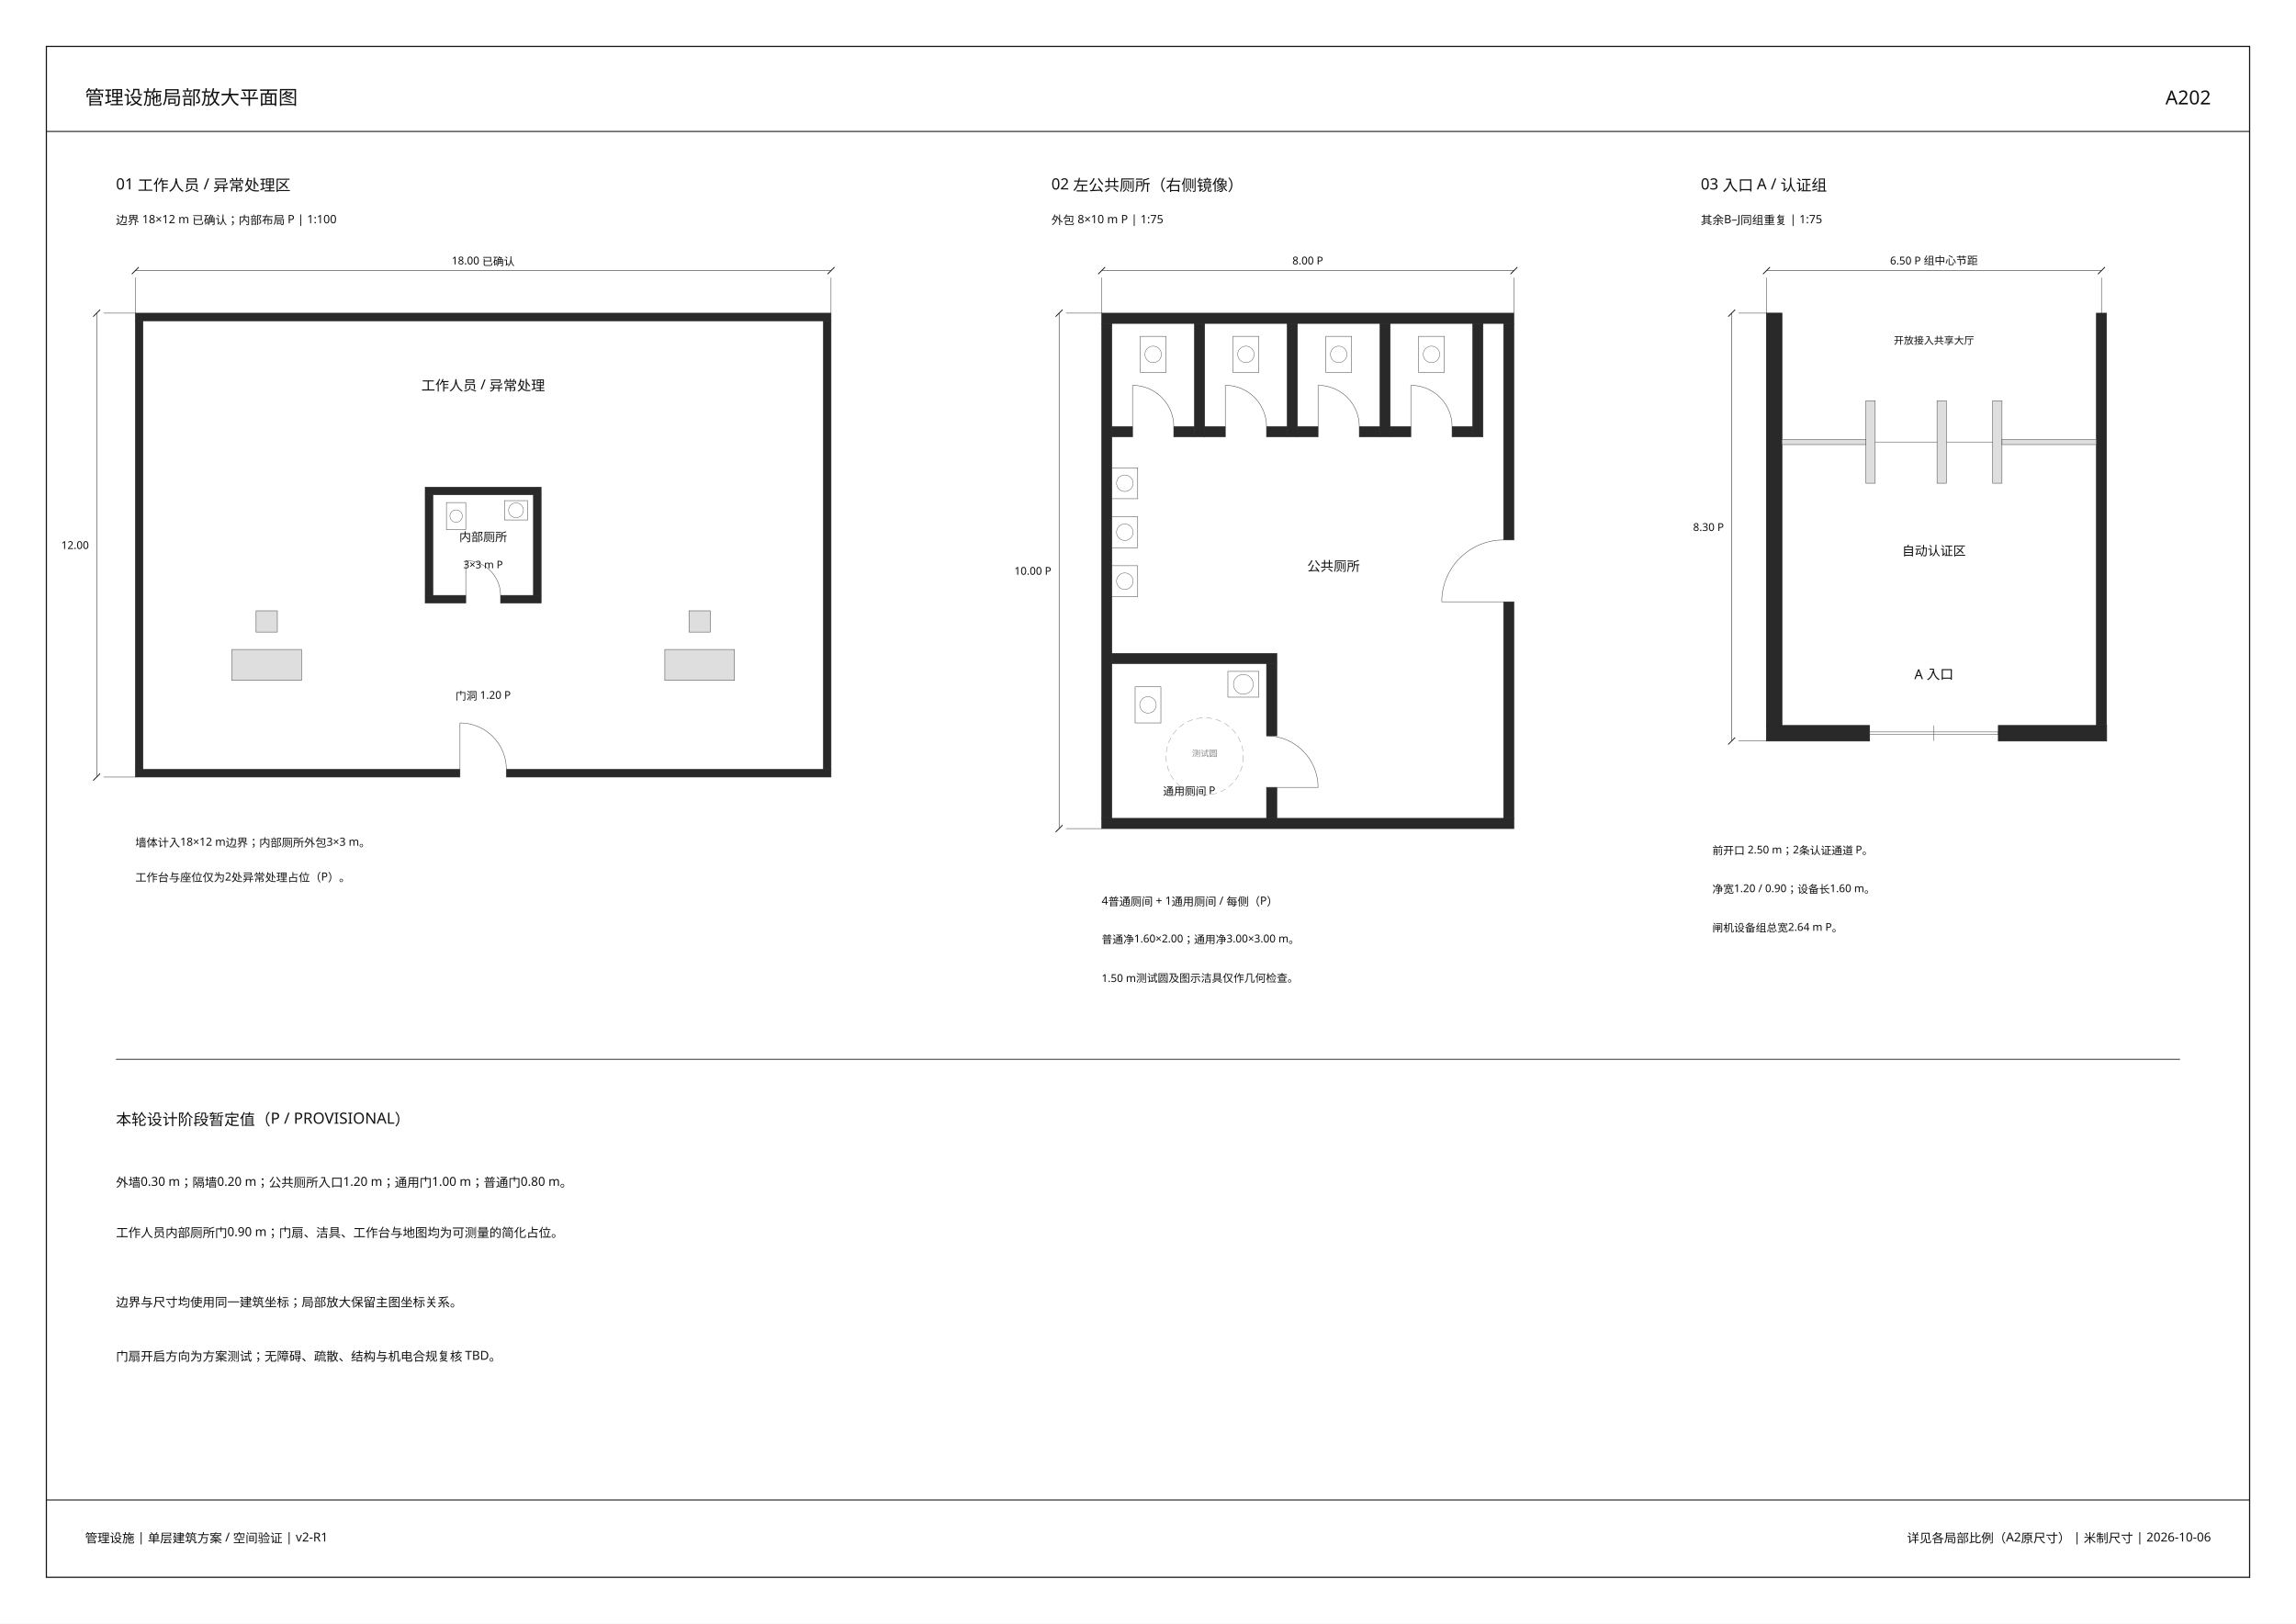
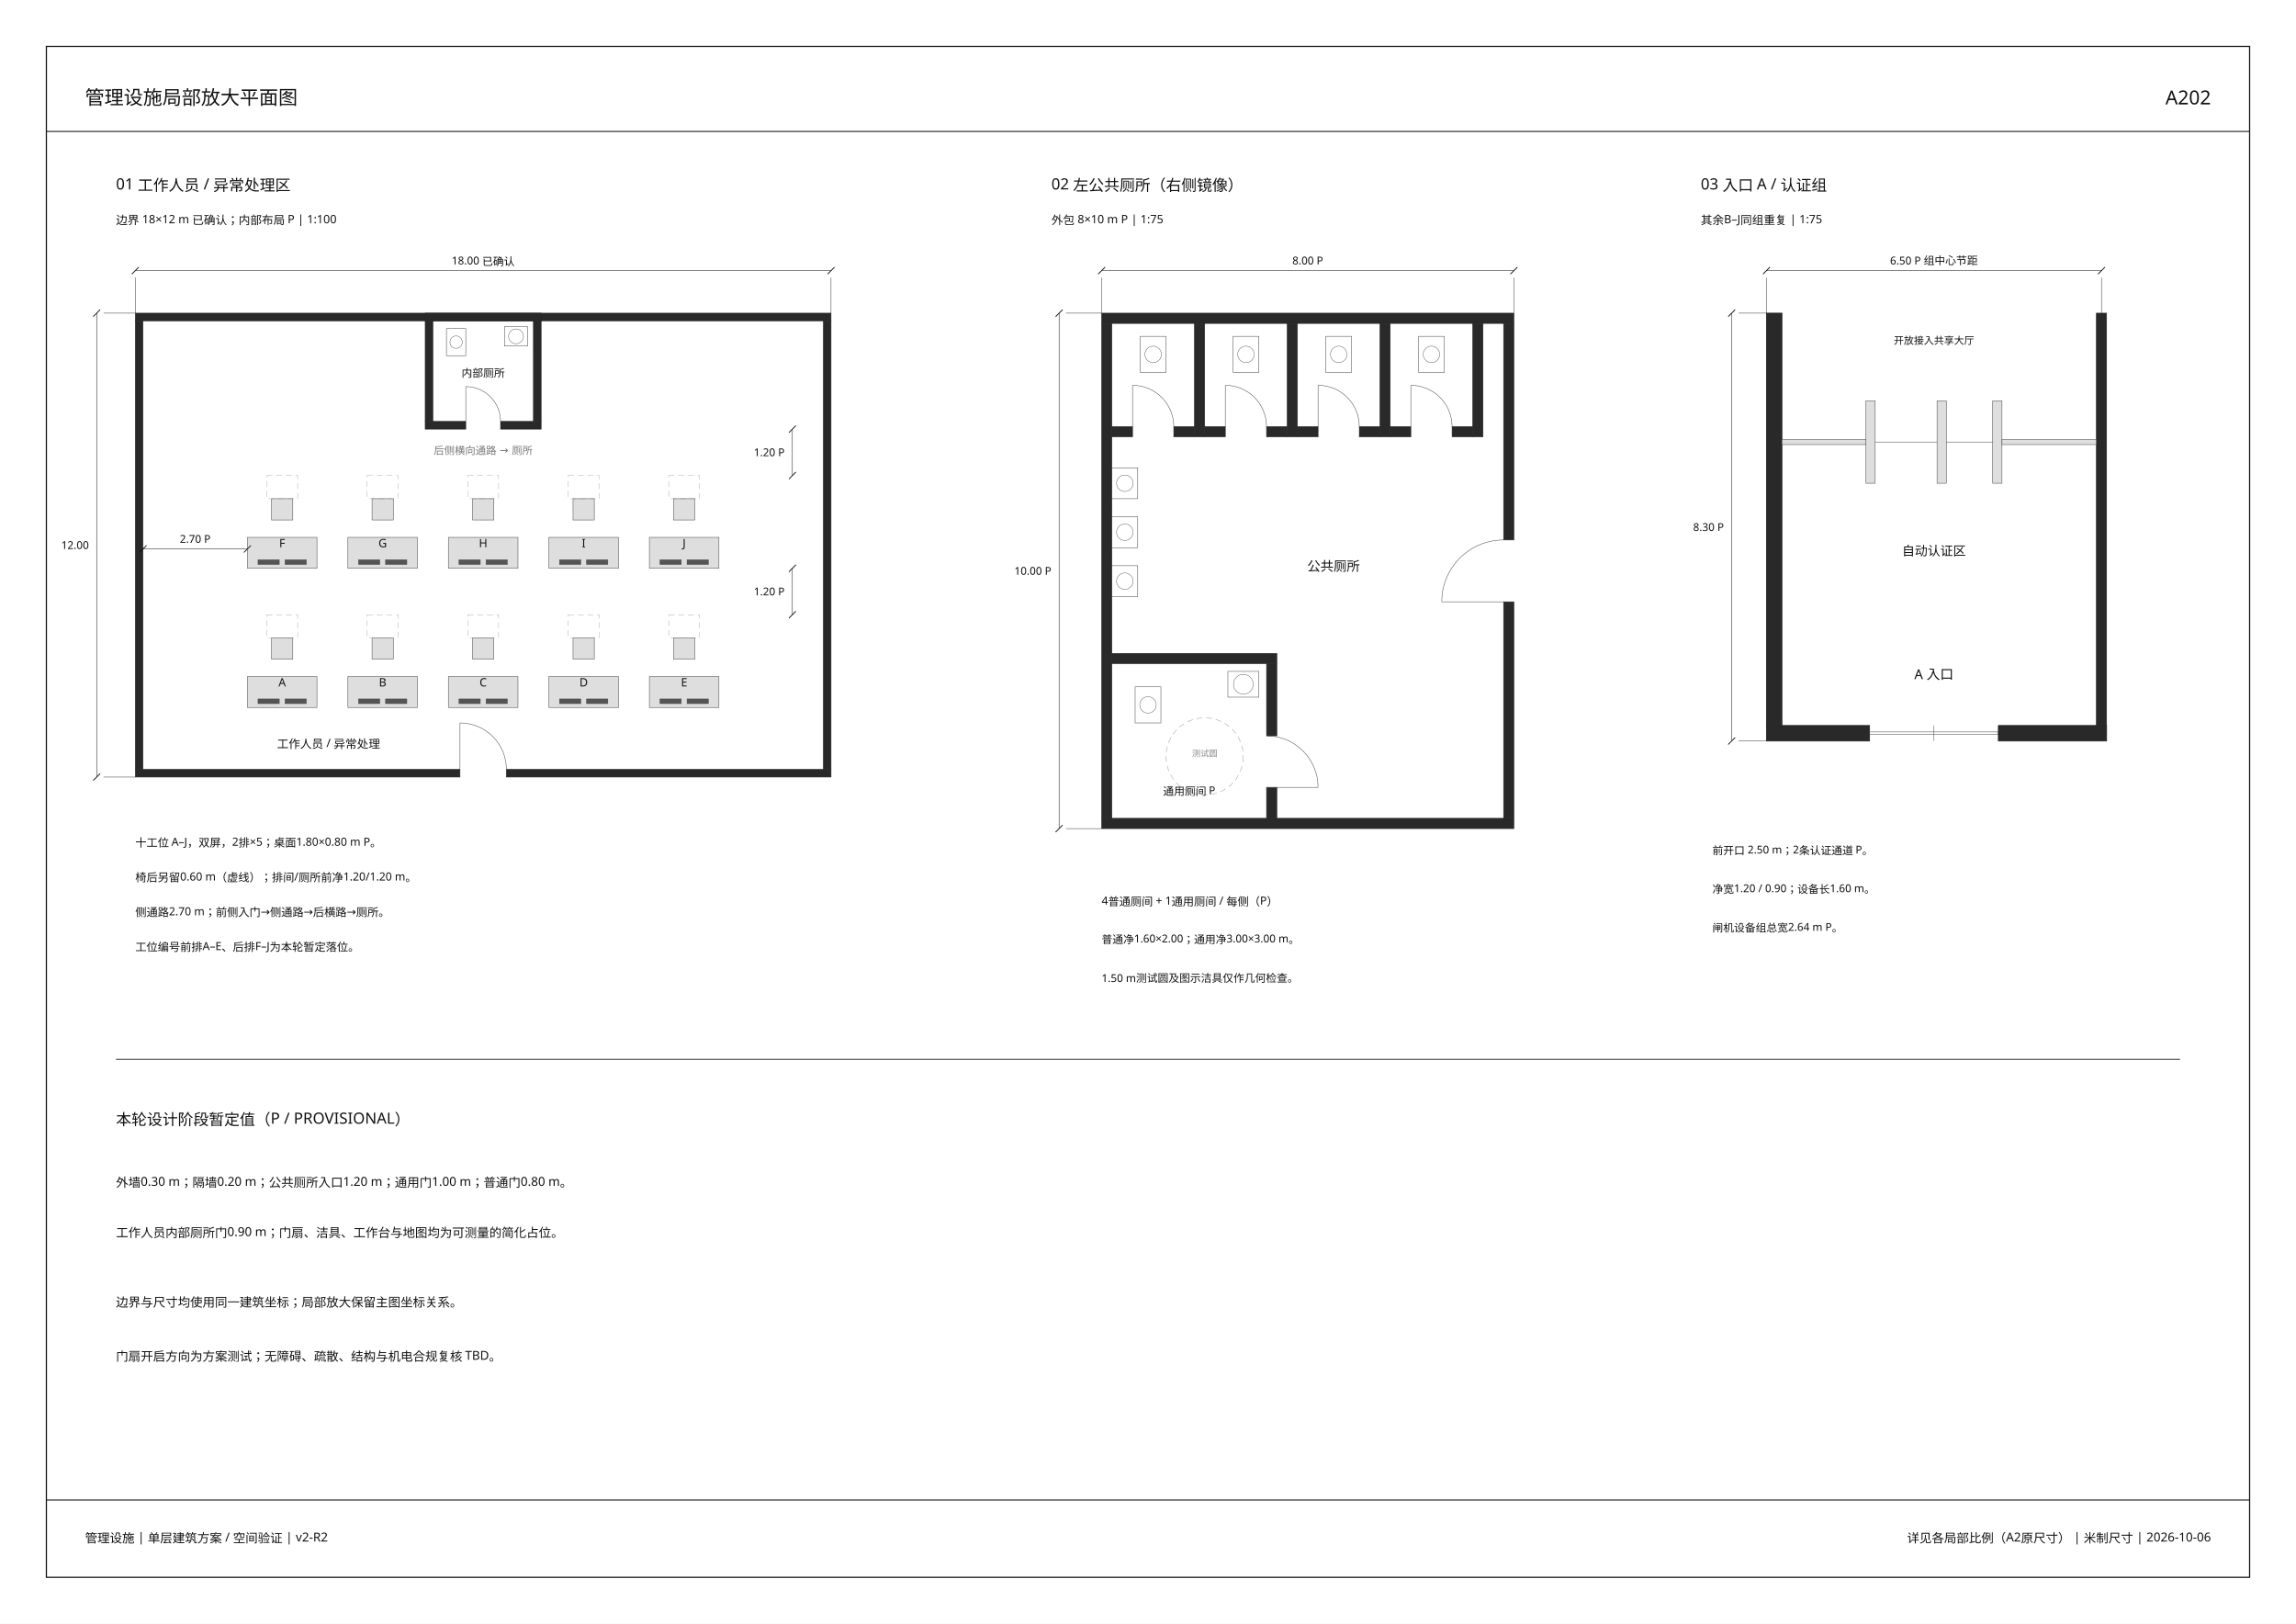
<svg xmlns="http://www.w3.org/2000/svg" width="594mm" height="420mm" viewBox="0 0 594 420">
  <rect width="594" height="420" fill="white" />
  <rect stroke="#111" stroke-width="0.3" fill="none" x="12" y="12" width="570" height="396" />
  <text x="22" y="27" font-size="5" font-family="SimSun, Microsoft YaHei, sans-serif" text-anchor="start" fill="#111">管理设施局部放大平面图</text>
  <text x="572" y="27" font-size="5" font-family="SimSun, Microsoft YaHei, sans-serif" text-anchor="end" fill="#111">A202</text>
  <line stroke="#111" stroke-width="0.25" fill="none" x1="12" y1="34" x2="582" y2="34" />
  <line stroke="#111" stroke-width="0.25" fill="none" x1="12" y1="388" x2="582" y2="388" />
-   <text x="22" y="399" font-size="3.2" font-family="SimSun, Microsoft YaHei, sans-serif" text-anchor="start" fill="#111">管理设施 | 单层建筑方案 / 空间验证 | v2-R1</text>
+   <text x="22" y="399" font-size="3.2" font-family="SimSun, Microsoft YaHei, sans-serif" text-anchor="start" fill="#111">管理设施 | 单层建筑方案 / 空间验证 | v2-R2</text>
  <text x="572" y="399" font-size="3.2" font-family="SimSun, Microsoft YaHei, sans-serif" text-anchor="end" fill="#111">详见各局部比例（A2原尺寸） | 米制尺寸 | 2026-10-06</text>
  <text x="30" y="49" font-size="4" font-family="SimSun, Microsoft YaHei, sans-serif" text-anchor="start" fill="#111">01 工作人员 / 异常处理区</text>
  <text x="30" y="58" font-size="3" font-family="SimSun, Microsoft YaHei, sans-serif" text-anchor="start" fill="#111">边界 18×12 m 已确认；内部布局 P | 1:100</text>
  <rect stroke="#222" stroke-width="0.13" fill="#292929" x="35.0" y="199.0" width="84" height="2.0" />
  <rect stroke="#222" stroke-width="0.13" fill="#292929" x="131.0" y="199.0" width="84" height="2.0" />
  <rect stroke="#222" stroke-width="0.13" fill="#292929" x="35.0" y="81.0" width="180.0" height="2.0" />
  <rect stroke="#222" stroke-width="0.13" fill="#292929" x="35.0" y="83" width="2.0" height="116.0" />
  <rect stroke="#222" stroke-width="0.13" fill="#292929" x="213" y="83" width="2.0" height="116.0" />
  <path stroke="#444" stroke-width="0.12" fill="none" d="M 131.0 199.0 A 12.0 12.0 0 0 0 119 187.0" />
  <line stroke="#444" stroke-width="0.12" fill="none" x1="119" y1="199.0" x2="119" y2="187.0" />
-   <rect stroke="#222" stroke-width="0.13" fill="#292929" x="110.0" y="154.0" width="10.5" height="2.0" />
-   <rect stroke="#222" stroke-width="0.13" fill="#292929" x="129.5" y="154.0" width="10.5" height="2.0" />
-   <rect stroke="#222" stroke-width="0.13" fill="#292929" x="110.0" y="126.0" width="30.0" height="2.0" />
-   <rect stroke="#222" stroke-width="0.13" fill="#292929" x="110.0" y="128.0" width="2.0" height="26.0" />
-   <rect stroke="#222" stroke-width="0.13" fill="#292929" x="138" y="128.0" width="2.0" height="26.0" />
-   <path stroke="#444" stroke-width="0.12" fill="none" d="M 129.5 154.0 A 9.0 9.0 0 0 0 120.5 145.0" />
-   <line stroke="#444" stroke-width="0.12" fill="none" x1="120.5" y1="154.0" x2="120.5" y2="145" />
-   <rect stroke="#444" stroke-width="0.12" fill="none" x="115.5" y="130.0" width="5.0" height="7.0" />
-   <rect stroke="#444" stroke-width="0.12" fill="none" x="130.5" y="129.5" width="6.0" height="5.0" />
-   <rect stroke="#444" stroke-width="0.12" fill="#dedede" x="60.0" y="168.0" width="18.0" height="8.0" />
-   <rect stroke="#444" stroke-width="0.12" fill="#dedede" x="66.25" y="158.0" width="5.5" height="5.5" />
-   <rect stroke="#444" stroke-width="0.12" fill="#dedede" x="172" y="168.0" width="18.0" height="8.0" />
-   <rect stroke="#444" stroke-width="0.12" fill="#dedede" x="178.25" y="158.0" width="5.5" height="5.5" />
-   <circle stroke="#444" stroke-width="0.1" fill="none" cx="118.0" cy="133.5" r="1.6" />
-   <circle stroke="#444" stroke-width="0.1" fill="none" cx="133.5" cy="132" r="1.92" />
+   <rect stroke="#222" stroke-width="0.13" fill="#292929" x="110.0" y="109.0" width="10.5" height="2.0" />
+   <rect stroke="#222" stroke-width="0.13" fill="#292929" x="129.5" y="109.0" width="10.5" height="2.0" />
+   <rect stroke="#222" stroke-width="0.13" fill="#292929" x="110.0" y="81.0" width="30.0" height="2.0" />
+   <rect stroke="#222" stroke-width="0.13" fill="#292929" x="110.0" y="83" width="2.0" height="26.0" />
+   <rect stroke="#222" stroke-width="0.13" fill="#292929" x="138" y="83" width="2.0" height="26.0" />
+   <path stroke="#444" stroke-width="0.12" fill="none" d="M 129.5 109.0 A 9.0 9.0 0 0 0 120.5 100.0" />
+   <line stroke="#444" stroke-width="0.12" fill="none" x1="120.5" y1="109.0" x2="120.5" y2="100" />
+   <rect stroke="#444" stroke-width="0.12" fill="none" x="115.5" y="85" width="5.0" height="7.0" />
+   <rect stroke="#444" stroke-width="0.12" fill="none" x="130.5" y="84.5" width="6.0" height="5.0" />
+   <rect stroke="#444" stroke-width="0.12" fill="#dedede" x="64" y="175.0" width="18.0" height="8.0" />
+   <rect stroke="#444" stroke-width="0.12" fill="#dedede" x="70.25" y="165.0" width="5.5" height="5.5" />
+   <rect stroke="#888" stroke-width="0.08" fill="none" stroke-dasharray="1.5 1" x="69" y="159" width="8.0" height="6.0" />
+   <rect stroke="#444" stroke-width="0.12" fill="#555" x="66.75" y="180.8" width="5.5" height="1.2" />
+   <rect stroke="#444" stroke-width="0.12" fill="#555" x="73.75" y="180.8" width="5.5" height="1.2" />
+   <rect stroke="#444" stroke-width="0.12" fill="#dedede" x="90.0" y="175.0" width="18.0" height="8.0" />
+   <rect stroke="#444" stroke-width="0.12" fill="#dedede" x="96.25" y="165.0" width="5.5" height="5.5" />
+   <rect stroke="#888" stroke-width="0.08" fill="none" stroke-dasharray="1.5 1" x="95.0" y="159" width="8.0" height="6.0" />
+   <rect stroke="#444" stroke-width="0.12" fill="#555" x="92.75" y="180.8" width="5.5" height="1.2" />
+   <rect stroke="#444" stroke-width="0.12" fill="#555" x="99.75" y="180.8" width="5.5" height="1.2" />
+   <rect stroke="#444" stroke-width="0.12" fill="#dedede" x="116" y="175.0" width="18.0" height="8.0" />
+   <rect stroke="#444" stroke-width="0.12" fill="#dedede" x="122.25" y="165.0" width="5.5" height="5.5" />
+   <rect stroke="#888" stroke-width="0.08" fill="none" stroke-dasharray="1.5 1" x="121" y="159" width="8.0" height="6.0" />
+   <rect stroke="#444" stroke-width="0.12" fill="#555" x="118.75" y="180.8" width="5.5" height="1.2" />
+   <rect stroke="#444" stroke-width="0.12" fill="#555" x="125.75" y="180.8" width="5.5" height="1.2" />
+   <rect stroke="#444" stroke-width="0.12" fill="#dedede" x="142" y="175.0" width="18.0" height="8.0" />
+   <rect stroke="#444" stroke-width="0.12" fill="#dedede" x="148.25" y="165.0" width="5.5" height="5.5" />
+   <rect stroke="#888" stroke-width="0.08" fill="none" stroke-dasharray="1.5 1" x="147" y="159" width="8.0" height="6.0" />
+   <rect stroke="#444" stroke-width="0.12" fill="#555" x="144.75" y="180.8" width="5.5" height="1.2" />
+   <rect stroke="#444" stroke-width="0.12" fill="#555" x="151.75" y="180.8" width="5.5" height="1.2" />
+   <rect stroke="#444" stroke-width="0.12" fill="#dedede" x="168" y="175.0" width="18.0" height="8.0" />
+   <rect stroke="#444" stroke-width="0.12" fill="#dedede" x="174.25" y="165.0" width="5.5" height="5.5" />
+   <rect stroke="#888" stroke-width="0.08" fill="none" stroke-dasharray="1.5 1" x="173" y="159" width="8.0" height="6.0" />
+   <rect stroke="#444" stroke-width="0.12" fill="#555" x="170.75" y="180.8" width="5.5" height="1.2" />
+   <rect stroke="#444" stroke-width="0.12" fill="#555" x="177.75" y="180.8" width="5.5" height="1.2" />
+   <rect stroke="#444" stroke-width="0.12" fill="#dedede" x="64" y="139" width="18.0" height="8.0" />
+   <rect stroke="#444" stroke-width="0.12" fill="#dedede" x="70.25" y="129" width="5.5" height="5.5" />
+   <rect stroke="#888" stroke-width="0.08" fill="none" stroke-dasharray="1.5 1" x="69" y="123" width="8.0" height="6.0" />
+   <rect stroke="#444" stroke-width="0.12" fill="#555" x="66.75" y="144.8" width="5.5" height="1.2" />
+   <rect stroke="#444" stroke-width="0.12" fill="#555" x="73.75" y="144.8" width="5.5" height="1.2" />
+   <rect stroke="#444" stroke-width="0.12" fill="#dedede" x="90.0" y="139" width="18.0" height="8.0" />
+   <rect stroke="#444" stroke-width="0.12" fill="#dedede" x="96.25" y="129" width="5.5" height="5.5" />
+   <rect stroke="#888" stroke-width="0.08" fill="none" stroke-dasharray="1.5 1" x="95.0" y="123" width="8.0" height="6.0" />
+   <rect stroke="#444" stroke-width="0.12" fill="#555" x="92.75" y="144.8" width="5.5" height="1.2" />
+   <rect stroke="#444" stroke-width="0.12" fill="#555" x="99.75" y="144.8" width="5.5" height="1.2" />
+   <rect stroke="#444" stroke-width="0.12" fill="#dedede" x="116" y="139" width="18.0" height="8.0" />
+   <rect stroke="#444" stroke-width="0.12" fill="#dedede" x="122.25" y="129" width="5.5" height="5.5" />
+   <rect stroke="#888" stroke-width="0.08" fill="none" stroke-dasharray="1.5 1" x="121" y="123" width="8.0" height="6.0" />
+   <rect stroke="#444" stroke-width="0.12" fill="#555" x="118.75" y="144.8" width="5.5" height="1.2" />
+   <rect stroke="#444" stroke-width="0.12" fill="#555" x="125.75" y="144.8" width="5.5" height="1.2" />
+   <rect stroke="#444" stroke-width="0.12" fill="#dedede" x="142" y="139" width="18.0" height="8.0" />
+   <rect stroke="#444" stroke-width="0.12" fill="#dedede" x="148.25" y="129" width="5.5" height="5.5" />
+   <rect stroke="#888" stroke-width="0.08" fill="none" stroke-dasharray="1.5 1" x="147" y="123" width="8.0" height="6.0" />
+   <rect stroke="#444" stroke-width="0.12" fill="#555" x="144.75" y="144.8" width="5.5" height="1.2" />
+   <rect stroke="#444" stroke-width="0.12" fill="#555" x="151.75" y="144.8" width="5.5" height="1.2" />
+   <rect stroke="#444" stroke-width="0.12" fill="#dedede" x="168" y="139" width="18.0" height="8.0" />
+   <rect stroke="#444" stroke-width="0.12" fill="#dedede" x="174.25" y="129" width="5.5" height="5.5" />
+   <rect stroke="#888" stroke-width="0.08" fill="none" stroke-dasharray="1.5 1" x="173" y="123" width="8.0" height="6.0" />
+   <rect stroke="#444" stroke-width="0.12" fill="#555" x="170.75" y="144.8" width="5.5" height="1.2" />
+   <rect stroke="#444" stroke-width="0.12" fill="#555" x="177.75" y="144.8" width="5.5" height="1.2" />
+   <circle stroke="#444" stroke-width="0.1" fill="none" cx="118.0" cy="88.5" r="1.6" />
+   <circle stroke="#444" stroke-width="0.1" fill="none" cx="133.5" cy="87" r="1.92" />
  <line stroke="#111" stroke-width="0.12" fill="none" x1="35" y1="70" x2="215.0" y2="70" />
  <line stroke="#111" stroke-width="0.22" fill="none" x1="34.1" y1="70.9" x2="35.9" y2="69.1" />
  <line stroke="#111" stroke-width="0.1" fill="none" x1="35" y1="81" x2="35" y2="71.8" />
  <line stroke="#111" stroke-width="0.22" fill="none" x1="214.1" y1="70.9" x2="215.9" y2="69.1" />
  <line stroke="#111" stroke-width="0.1" fill="none" x1="215.0" y1="81" x2="215.0" y2="71.8" />
  <text x="125.0" y="68.4" font-size="2.8" font-family="SimSun, Microsoft YaHei, sans-serif" text-anchor="middle" fill="#111">18.00 已确认</text>
  <line stroke="#111" stroke-width="0.12" fill="none" x1="25" y1="81" x2="25" y2="201.0" />
  <line stroke="#111" stroke-width="0.22" fill="none" x1="24.1" y1="81.9" x2="25.9" y2="80.1" />
  <line stroke="#111" stroke-width="0.1" fill="none" x1="35" y1="81" x2="26.8" y2="81" />
  <line stroke="#111" stroke-width="0.22" fill="none" x1="24.1" y1="201.9" x2="25.9" y2="200.1" />
  <line stroke="#111" stroke-width="0.1" fill="none" x1="35" y1="201.0" x2="26.8" y2="201.0" />
  <text x="23" y="142.0" font-size="2.8" font-family="SimSun, Microsoft YaHei, sans-serif" text-anchor="end" fill="#111">12.00</text>
-   <text x="125.0" y="101.0" font-size="3.6" font-family="SimSun, Microsoft YaHei, sans-serif" text-anchor="middle" fill="#111">工作人员 / 异常处理</text>
-   <text x="125.0" y="140.0" font-size="3.1" font-family="SimSun, Microsoft YaHei, sans-serif" text-anchor="middle" fill="#111">内部厕所</text>
-   <text x="125.0" y="147.0" font-size="2.7" font-family="SimSun, Microsoft YaHei, sans-serif" text-anchor="middle" fill="#111">3×3 m P</text>
-   <text x="125.0" y="181.0" font-size="2.8" font-family="SimSun, Microsoft YaHei, sans-serif" text-anchor="middle" fill="#111">门洞 1.20 P</text>
-   <text x="35" y="219" font-size="2.9" font-family="SimSun, Microsoft YaHei, sans-serif" text-anchor="start" fill="#111">墙体计入18×12 m边界；内部厕所外包3×3 m。</text>
-   <text x="35" y="228" font-size="2.9" font-family="SimSun, Microsoft YaHei, sans-serif" text-anchor="start" fill="#111">工作台与座位仅为2处异常处理占位（P）。</text>
+   <text x="73" y="177.56" font-size="3.0" font-family="SimSun, Microsoft YaHei, sans-serif" text-anchor="middle" fill="#111">A</text>
+   <text x="99" y="177.56" font-size="3.0" font-family="SimSun, Microsoft YaHei, sans-serif" text-anchor="middle" fill="#111">B</text>
+   <text x="125.0" y="177.56" font-size="3.0" font-family="SimSun, Microsoft YaHei, sans-serif" text-anchor="middle" fill="#111">C</text>
+   <text x="151.0" y="177.56" font-size="3.0" font-family="SimSun, Microsoft YaHei, sans-serif" text-anchor="middle" fill="#111">D</text>
+   <text x="177" y="177.56" font-size="3.0" font-family="SimSun, Microsoft YaHei, sans-serif" text-anchor="middle" fill="#111">E</text>
+   <text x="73" y="141.56" font-size="3.0" font-family="SimSun, Microsoft YaHei, sans-serif" text-anchor="middle" fill="#111">F</text>
+   <text x="99" y="141.56" font-size="3.0" font-family="SimSun, Microsoft YaHei, sans-serif" text-anchor="middle" fill="#111">G</text>
+   <text x="125.0" y="141.56" font-size="3.0" font-family="SimSun, Microsoft YaHei, sans-serif" text-anchor="middle" fill="#111">H</text>
+   <text x="151.0" y="141.56" font-size="3.0" font-family="SimSun, Microsoft YaHei, sans-serif" text-anchor="middle" fill="#111">I</text>
+   <text x="177" y="141.56" font-size="3.0" font-family="SimSun, Microsoft YaHei, sans-serif" text-anchor="middle" fill="#111">J</text>
+   <text x="125.0" y="97.5" font-size="2.8" font-family="SimSun, Microsoft YaHei, sans-serif" text-anchor="middle" fill="#111">内部厕所</text>
+   <text x="125.0" y="117.5" font-size="2.7" font-family="SimSun, Microsoft YaHei, sans-serif" text-anchor="middle" fill="#777">后侧横向通路 → 厕所</text>
+   <text x="85.0" y="193.5" font-size="3" font-family="SimSun, Microsoft YaHei, sans-serif" text-anchor="middle" fill="#111">工作人员 / 异常处理</text>
+   <line stroke="#111" stroke-width="0.12" fill="none" x1="37" y1="142" x2="64" y2="142" />
+   <line stroke="#111" stroke-width="0.22" fill="none" x1="36.1" y1="142.9" x2="37.9" y2="141.1" />
+   <line stroke="#111" stroke-width="0.22" fill="none" x1="63.1" y1="142.9" x2="64.9" y2="141.1" />
+   <text x="50.5" y="140.4" font-size="2.8" font-family="SimSun, Microsoft YaHei, sans-serif" text-anchor="middle" fill="#111">2.70 P</text>
+   <line stroke="#111" stroke-width="0.12" fill="none" x1="205.0" y1="147" x2="205.0" y2="159" />
+   <line stroke="#111" stroke-width="0.22" fill="none" x1="204.1" y1="147.9" x2="205.9" y2="146.1" />
+   <line stroke="#111" stroke-width="0.22" fill="none" x1="204.1" y1="159.9" x2="205.9" y2="158.1" />
+   <text x="203.0" y="154" font-size="2.8" font-family="SimSun, Microsoft YaHei, sans-serif" text-anchor="end" fill="#111">1.20 P</text>
+   <line stroke="#111" stroke-width="0.12" fill="none" x1="205.0" y1="111.0" x2="205.0" y2="123" />
+   <line stroke="#111" stroke-width="0.22" fill="none" x1="204.1" y1="111.9" x2="205.9" y2="110.1" />
+   <line stroke="#111" stroke-width="0.22" fill="none" x1="204.1" y1="123.9" x2="205.9" y2="122.1" />
+   <text x="203.0" y="118" font-size="2.8" font-family="SimSun, Microsoft YaHei, sans-serif" text-anchor="end" fill="#111">1.20 P</text>
+   <text x="35" y="219" font-size="2.9" font-family="SimSun, Microsoft YaHei, sans-serif" text-anchor="start" fill="#111">十工位 A–J，双屏，2排×5；桌面1.80×0.80 m P。</text>
+   <text x="35" y="228" font-size="2.9" font-family="SimSun, Microsoft YaHei, sans-serif" text-anchor="start" fill="#111">椅后另留0.60 m（虚线）；排间/厕所前净1.20/1.20 m。</text>
+   <text x="35" y="237" font-size="2.9" font-family="SimSun, Microsoft YaHei, sans-serif" text-anchor="start" fill="#111">侧通路2.70 m；前侧入门→侧通路→后横路→厕所。</text>
+   <text x="35" y="246" font-size="2.9" font-family="SimSun, Microsoft YaHei, sans-serif" text-anchor="start" fill="#111">工位编号前排A–E、后排F–J为本轮暂定落位。</text>
  <text x="272" y="49" font-size="4" font-family="SimSun, Microsoft YaHei, sans-serif" text-anchor="start" fill="#111">02 左公共厕所（右侧镜像）</text>
  <text x="272" y="58" font-size="3" font-family="SimSun, Microsoft YaHei, sans-serif" text-anchor="start" fill="#111">外包 8×10 m P | 1:75</text>
  <rect stroke="#222" stroke-width="0.13" fill="#292929" x="285.0" y="211.667" width="106.667" height="2.667" />
  <rect stroke="#222" stroke-width="0.13" fill="#292929" x="285.0" y="81.0" width="106.667" height="2.667" />
  <rect stroke="#222" stroke-width="0.13" fill="#292929" x="285.0" y="83.667" width="2.667" height="128.0" />
  <rect stroke="#222" stroke-width="0.13" fill="#292929" x="389.0" y="155.667" width="2.667" height="56" />
  <rect stroke="#222" stroke-width="0.13" fill="#292929" x="389.0" y="83.667" width="2.667" height="56" />
  <path stroke="#444" stroke-width="0.12" fill="none" d="M 389.0 139.667 A 16.0 16.0 0 0 0 373.0 155.667" />
  <line stroke="#444" stroke-width="0.12" fill="none" x1="389.0" y1="155.667" x2="373.0" y2="155.667" />
  <rect stroke="#222" stroke-width="0.13" fill="#292929" x="287.667" y="169" width="42.667" height="2.667" />
  <rect stroke="#222" stroke-width="0.13" fill="#292929" x="327.667" y="203.667" width="2.667" height="8.0" />
  <rect stroke="#222" stroke-width="0.13" fill="#292929" x="327.667" y="171.667" width="2.667" height="18.667" />
  <path stroke="#444" stroke-width="0.12" fill="none" d="M 341.0 203.667 A 13.333 13.333 0 0 0 327.667 190.333" />
  <line stroke="#444" stroke-width="0.12" fill="none" x1="327.667" y1="203.667" x2="341.0" y2="203.667" />
  <circle stroke="#888" stroke-width="0.1" fill="none" stroke-dasharray="1.5 1" cx="311.667" cy="195.667" r="10.0" />
  <rect stroke="#444" stroke-width="0.12" fill="none" x="293.667" y="177.667" width="6.667" height="9.333" />
  <rect stroke="#444" stroke-width="0.12" fill="none" x="317.667" y="173.667" width="8.0" height="6.667" />
  <rect stroke="#222" stroke-width="0.13" fill="#292929" x="287.667" y="110.333" width="5.333" height="2.667" />
  <rect stroke="#222" stroke-width="0.13" fill="#292929" x="303.667" y="110.333" width="5.333" height="2.667" />
  <rect stroke="#222" stroke-width="0.13" fill="#292929" x="309.0" y="83.667" width="2.667" height="29.333" />
  <path stroke="#444" stroke-width="0.12" fill="none" d="M 303.667 110.333 A 10.667 10.667 0 0 0 293.0 99.667" />
  <line stroke="#444" stroke-width="0.12" fill="none" x1="293.0" y1="110.333" x2="293.0" y2="99.667" />
  <rect stroke="#444" stroke-width="0.12" fill="none" x="295.0" y="87" width="6.667" height="9.333" />
  <rect stroke="#222" stroke-width="0.13" fill="#292929" x="311.667" y="110.333" width="5.333" height="2.667" />
  <rect stroke="#222" stroke-width="0.13" fill="#292929" x="327.667" y="110.333" width="5.333" height="2.667" />
  <rect stroke="#222" stroke-width="0.13" fill="#292929" x="333.0" y="83.667" width="2.667" height="29.333" />
  <path stroke="#444" stroke-width="0.12" fill="none" d="M 327.667 110.333 A 10.667 10.667 0 0 0 317.0 99.667" />
  <line stroke="#444" stroke-width="0.12" fill="none" x1="317.0" y1="110.333" x2="317.0" y2="99.667" />
  <rect stroke="#444" stroke-width="0.12" fill="none" x="319.0" y="87" width="6.667" height="9.333" />
  <rect stroke="#222" stroke-width="0.13" fill="#292929" x="335.667" y="110.333" width="5.333" height="2.667" />
  <rect stroke="#222" stroke-width="0.13" fill="#292929" x="351.667" y="110.333" width="5.333" height="2.667" />
  <rect stroke="#222" stroke-width="0.13" fill="#292929" x="357.0" y="83.667" width="2.667" height="29.333" />
  <path stroke="#444" stroke-width="0.12" fill="none" d="M 351.667 110.333 A 10.667 10.667 0 0 0 341.0 99.667" />
  <line stroke="#444" stroke-width="0.12" fill="none" x1="341.0" y1="110.333" x2="341.0" y2="99.667" />
  <rect stroke="#444" stroke-width="0.12" fill="none" x="343.0" y="87" width="6.667" height="9.333" />
  <rect stroke="#222" stroke-width="0.13" fill="#292929" x="359.667" y="110.333" width="5.333" height="2.667" />
  <rect stroke="#222" stroke-width="0.13" fill="#292929" x="375.667" y="110.333" width="5.333" height="2.667" />
  <rect stroke="#222" stroke-width="0.13" fill="#292929" x="381.0" y="83.667" width="2.667" height="29.333" />
  <path stroke="#444" stroke-width="0.12" fill="none" d="M 375.667 110.333 A 10.667 10.667 0 0 0 365.0 99.667" />
  <line stroke="#444" stroke-width="0.12" fill="none" x1="365.0" y1="110.333" x2="365.0" y2="99.667" />
  <rect stroke="#444" stroke-width="0.12" fill="none" x="367.0" y="87" width="6.667" height="9.333" />
  <rect stroke="#444" stroke-width="0.12" fill="none" x="287.667" y="146.333" width="6.667" height="8.0" />
  <rect stroke="#444" stroke-width="0.12" fill="none" x="287.667" y="133.667" width="6.667" height="8.0" />
  <rect stroke="#444" stroke-width="0.12" fill="none" x="287.667" y="121.0" width="6.667" height="8.0" />
  <circle stroke="#444" stroke-width="0.1" fill="none" cx="297.0" cy="182.333" r="2.133" />
  <circle stroke="#444" stroke-width="0.1" fill="none" cx="321.667" cy="177.0" r="2.56" />
  <circle stroke="#444" stroke-width="0.1" fill="none" cx="298.333" cy="91.667" r="2.133" />
  <circle stroke="#444" stroke-width="0.1" fill="none" cx="322.333" cy="91.667" r="2.133" />
  <circle stroke="#444" stroke-width="0.1" fill="none" cx="346.333" cy="91.667" r="2.133" />
  <circle stroke="#444" stroke-width="0.1" fill="none" cx="370.333" cy="91.667" r="2.133" />
  <circle stroke="#444" stroke-width="0.1" fill="none" cx="291.0" cy="150.333" r="2.133" />
  <circle stroke="#444" stroke-width="0.1" fill="none" cx="291.0" cy="137.667" r="2.133" />
  <circle stroke="#444" stroke-width="0.1" fill="none" cx="291.0" cy="125" r="2.133" />
  <line stroke="#111" stroke-width="0.12" fill="none" x1="285" y1="70" x2="391.667" y2="70" />
  <line stroke="#111" stroke-width="0.22" fill="none" x1="284.1" y1="70.9" x2="285.9" y2="69.1" />
  <line stroke="#111" stroke-width="0.1" fill="none" x1="285" y1="81" x2="285" y2="71.8" />
  <line stroke="#111" stroke-width="0.22" fill="none" x1="390.767" y1="70.9" x2="392.567" y2="69.1" />
  <line stroke="#111" stroke-width="0.1" fill="none" x1="391.667" y1="81" x2="391.667" y2="71.8" />
  <text x="338.333" y="68.4" font-size="2.8" font-family="SimSun, Microsoft YaHei, sans-serif" text-anchor="middle" fill="#111">8.00 P</text>
  <line stroke="#111" stroke-width="0.12" fill="none" x1="274" y1="81" x2="274" y2="214.333" />
  <line stroke="#111" stroke-width="0.22" fill="none" x1="273.1" y1="81.9" x2="274.9" y2="80.1" />
  <line stroke="#111" stroke-width="0.1" fill="none" x1="285" y1="81" x2="275.8" y2="81" />
  <line stroke="#111" stroke-width="0.22" fill="none" x1="273.1" y1="215.233" x2="274.9" y2="213.433" />
  <line stroke="#111" stroke-width="0.1" fill="none" x1="285" y1="214.333" x2="275.8" y2="214.333" />
  <text x="272" y="148.667" font-size="2.8" font-family="SimSun, Microsoft YaHei, sans-serif" text-anchor="end" fill="#111">10.00 P</text>
  <text x="345.0" y="147.667" font-size="3.4" font-family="SimSun, Microsoft YaHei, sans-serif" text-anchor="middle" fill="#111">公共厕所</text>
  <text x="307.667" y="205.667" font-size="2.8" font-family="SimSun, Microsoft YaHei, sans-serif" text-anchor="middle" fill="#111">通用厕间 P</text>
  <text x="311.667" y="195.667" font-size="2.2" font-family="SimSun, Microsoft YaHei, sans-serif" text-anchor="middle" fill="#888">测试圆</text>
  <text x="285" y="234" font-size="2.9" font-family="SimSun, Microsoft YaHei, sans-serif" text-anchor="start" fill="#111">4普通厕间 + 1通用厕间 / 每侧（P）</text>
  <text x="285" y="244" font-size="2.8" font-family="SimSun, Microsoft YaHei, sans-serif" text-anchor="start" fill="#111">普通净1.60×2.00；通用净3.00×3.00 m。</text>
  <text x="285" y="254" font-size="2.8" font-family="SimSun, Microsoft YaHei, sans-serif" text-anchor="start" fill="#111">1.50 m测试圆及图示洁具仅作几何检查。</text>
  <text x="440" y="49" font-size="4" font-family="SimSun, Microsoft YaHei, sans-serif" text-anchor="start" fill="#111">03 入口 A / 认证组</text>
  <text x="440" y="58" font-size="3" font-family="SimSun, Microsoft YaHei, sans-serif" text-anchor="start" fill="#111">其余B–J同组重复 | 1:75</text>
  <rect stroke="#222" stroke-width="0.2" fill="#292929" x="457.0" y="187.667" width="26.667" height="4.0" />
  <rect stroke="#444" stroke-width="0.12" fill="none" x="483.667" y="189.333" width="33.333" height="0.667" />
  <line stroke="#444" stroke-width="0.12" fill="none" x1="500.333" y1="191.667" x2="500.333" y2="187.667" />
  <rect stroke="#222" stroke-width="0.2" fill="#292929" x="517.0" y="187.667" width="28" height="4.0" />
  <rect stroke="#222" stroke-width="0.2" fill="#292929" x="457.0" y="81.0" width="4.0" height="106.667" />
  <rect stroke="#222" stroke-width="0.13" fill="#292929" x="542.333" y="81.0" width="2.667" height="106.667" />
  <rect stroke="#444" stroke-width="0.12" fill="#dedede" x="482.733" y="103.667" width="2.4" height="21.333" />
  <rect stroke="#444" stroke-width="0.12" fill="#dedede" x="501.133" y="103.667" width="2.4" height="21.333" />
  <rect stroke="#444" stroke-width="0.12" fill="#dedede" x="515.533" y="103.667" width="2.4" height="21.333" />
  <rect stroke="#444" stroke-width="0.12" fill="#dedede" x="461.0" y="113.667" width="21.733" height="1.333" />
  <rect stroke="#444" stroke-width="0.12" fill="#dedede" x="517.933" y="113.667" width="24.4" height="1.333" />
  <line stroke="#444" stroke-width="0.12" fill="none" x1="485.133" y1="114.333" x2="501.133" y2="114.333" />
  <line stroke="#444" stroke-width="0.12" fill="none" x1="503.533" y1="114.333" x2="515.533" y2="114.333" />
  <line stroke="#111" stroke-width="0.12" fill="none" x1="457" y1="70" x2="543.667" y2="70" />
  <line stroke="#111" stroke-width="0.22" fill="none" x1="456.1" y1="70.9" x2="457.9" y2="69.1" />
  <line stroke="#111" stroke-width="0.1" fill="none" x1="457" y1="81" x2="457" y2="71.8" />
  <line stroke="#111" stroke-width="0.22" fill="none" x1="542.767" y1="70.9" x2="544.567" y2="69.1" />
  <line stroke="#111" stroke-width="0.1" fill="none" x1="543.667" y1="81" x2="543.667" y2="71.8" />
  <text x="500.333" y="68.4" font-size="2.8" font-family="SimSun, Microsoft YaHei, sans-serif" text-anchor="middle" fill="#111">6.50 P 组中心节距</text>
  <text x="500.333" y="175.667" font-size="3.5" font-family="SimSun, Microsoft YaHei, sans-serif" text-anchor="middle" fill="#111">A 入口</text>
  <text x="500.333" y="143.667" font-size="3.3" font-family="SimSun, Microsoft YaHei, sans-serif" text-anchor="middle" fill="#111">自动认证区</text>
  <text x="500.333" y="89.0" font-size="2.6" font-family="SimSun, Microsoft YaHei, sans-serif" text-anchor="middle" fill="#111">开放接入共享大厅</text>
  <line stroke="#111" stroke-width="0.12" fill="none" x1="448" y1="81" x2="448" y2="191.667" />
  <line stroke="#111" stroke-width="0.22" fill="none" x1="447.1" y1="81.9" x2="448.9" y2="80.1" />
  <line stroke="#111" stroke-width="0.1" fill="none" x1="457" y1="81" x2="449.8" y2="81" />
  <line stroke="#111" stroke-width="0.22" fill="none" x1="447.1" y1="192.567" x2="448.9" y2="190.767" />
  <line stroke="#111" stroke-width="0.1" fill="none" x1="457" y1="191.667" x2="449.8" y2="191.667" />
  <text x="446" y="137.333" font-size="2.8" font-family="SimSun, Microsoft YaHei, sans-serif" text-anchor="end" fill="#111">8.30 P</text>
  <text x="443" y="221" font-size="2.8" font-family="SimSun, Microsoft YaHei, sans-serif" text-anchor="start" fill="#111">前开口 2.50 m；2条认证通道 P。</text>
  <text x="443" y="231" font-size="2.8" font-family="SimSun, Microsoft YaHei, sans-serif" text-anchor="start" fill="#111">净宽1.20 / 0.90；设备长1.60 m。</text>
  <text x="443" y="241" font-size="2.8" font-family="SimSun, Microsoft YaHei, sans-serif" text-anchor="start" fill="#111">闸机设备组总宽2.64 m P。</text>
  <line stroke="#111" stroke-width="0.2" fill="none" x1="30" y1="274" x2="564" y2="274" />
  <text x="30" y="291" font-size="4" font-family="SimSun, Microsoft YaHei, sans-serif" text-anchor="start" fill="#111">本轮设计阶段暂定值（P / PROVISIONAL）</text>
  <text x="30" y="307" font-size="3.2" font-family="SimSun, Microsoft YaHei, sans-serif" text-anchor="start" fill="#111">外墙0.30 m；隔墙0.20 m；公共厕所入口1.20 m；通用门1.00 m；普通门0.80 m。</text>
  <text x="30" y="320" font-size="3.2" font-family="SimSun, Microsoft YaHei, sans-serif" text-anchor="start" fill="#111">工作人员内部厕所门0.90 m；门扇、洁具、工作台与地图均为可测量的简化占位。</text>
  <text x="30" y="338" font-size="3.2" font-family="SimSun, Microsoft YaHei, sans-serif" text-anchor="start" fill="#111">边界与尺寸均使用同一建筑坐标；局部放大保留主图坐标关系。</text>
  <text x="30" y="352" font-size="3.2" font-family="SimSun, Microsoft YaHei, sans-serif" text-anchor="start" fill="#111">门扇开启方向为方案测试；无障碍、疏散、结构与机电合规复核 TBD。</text>
</svg>
